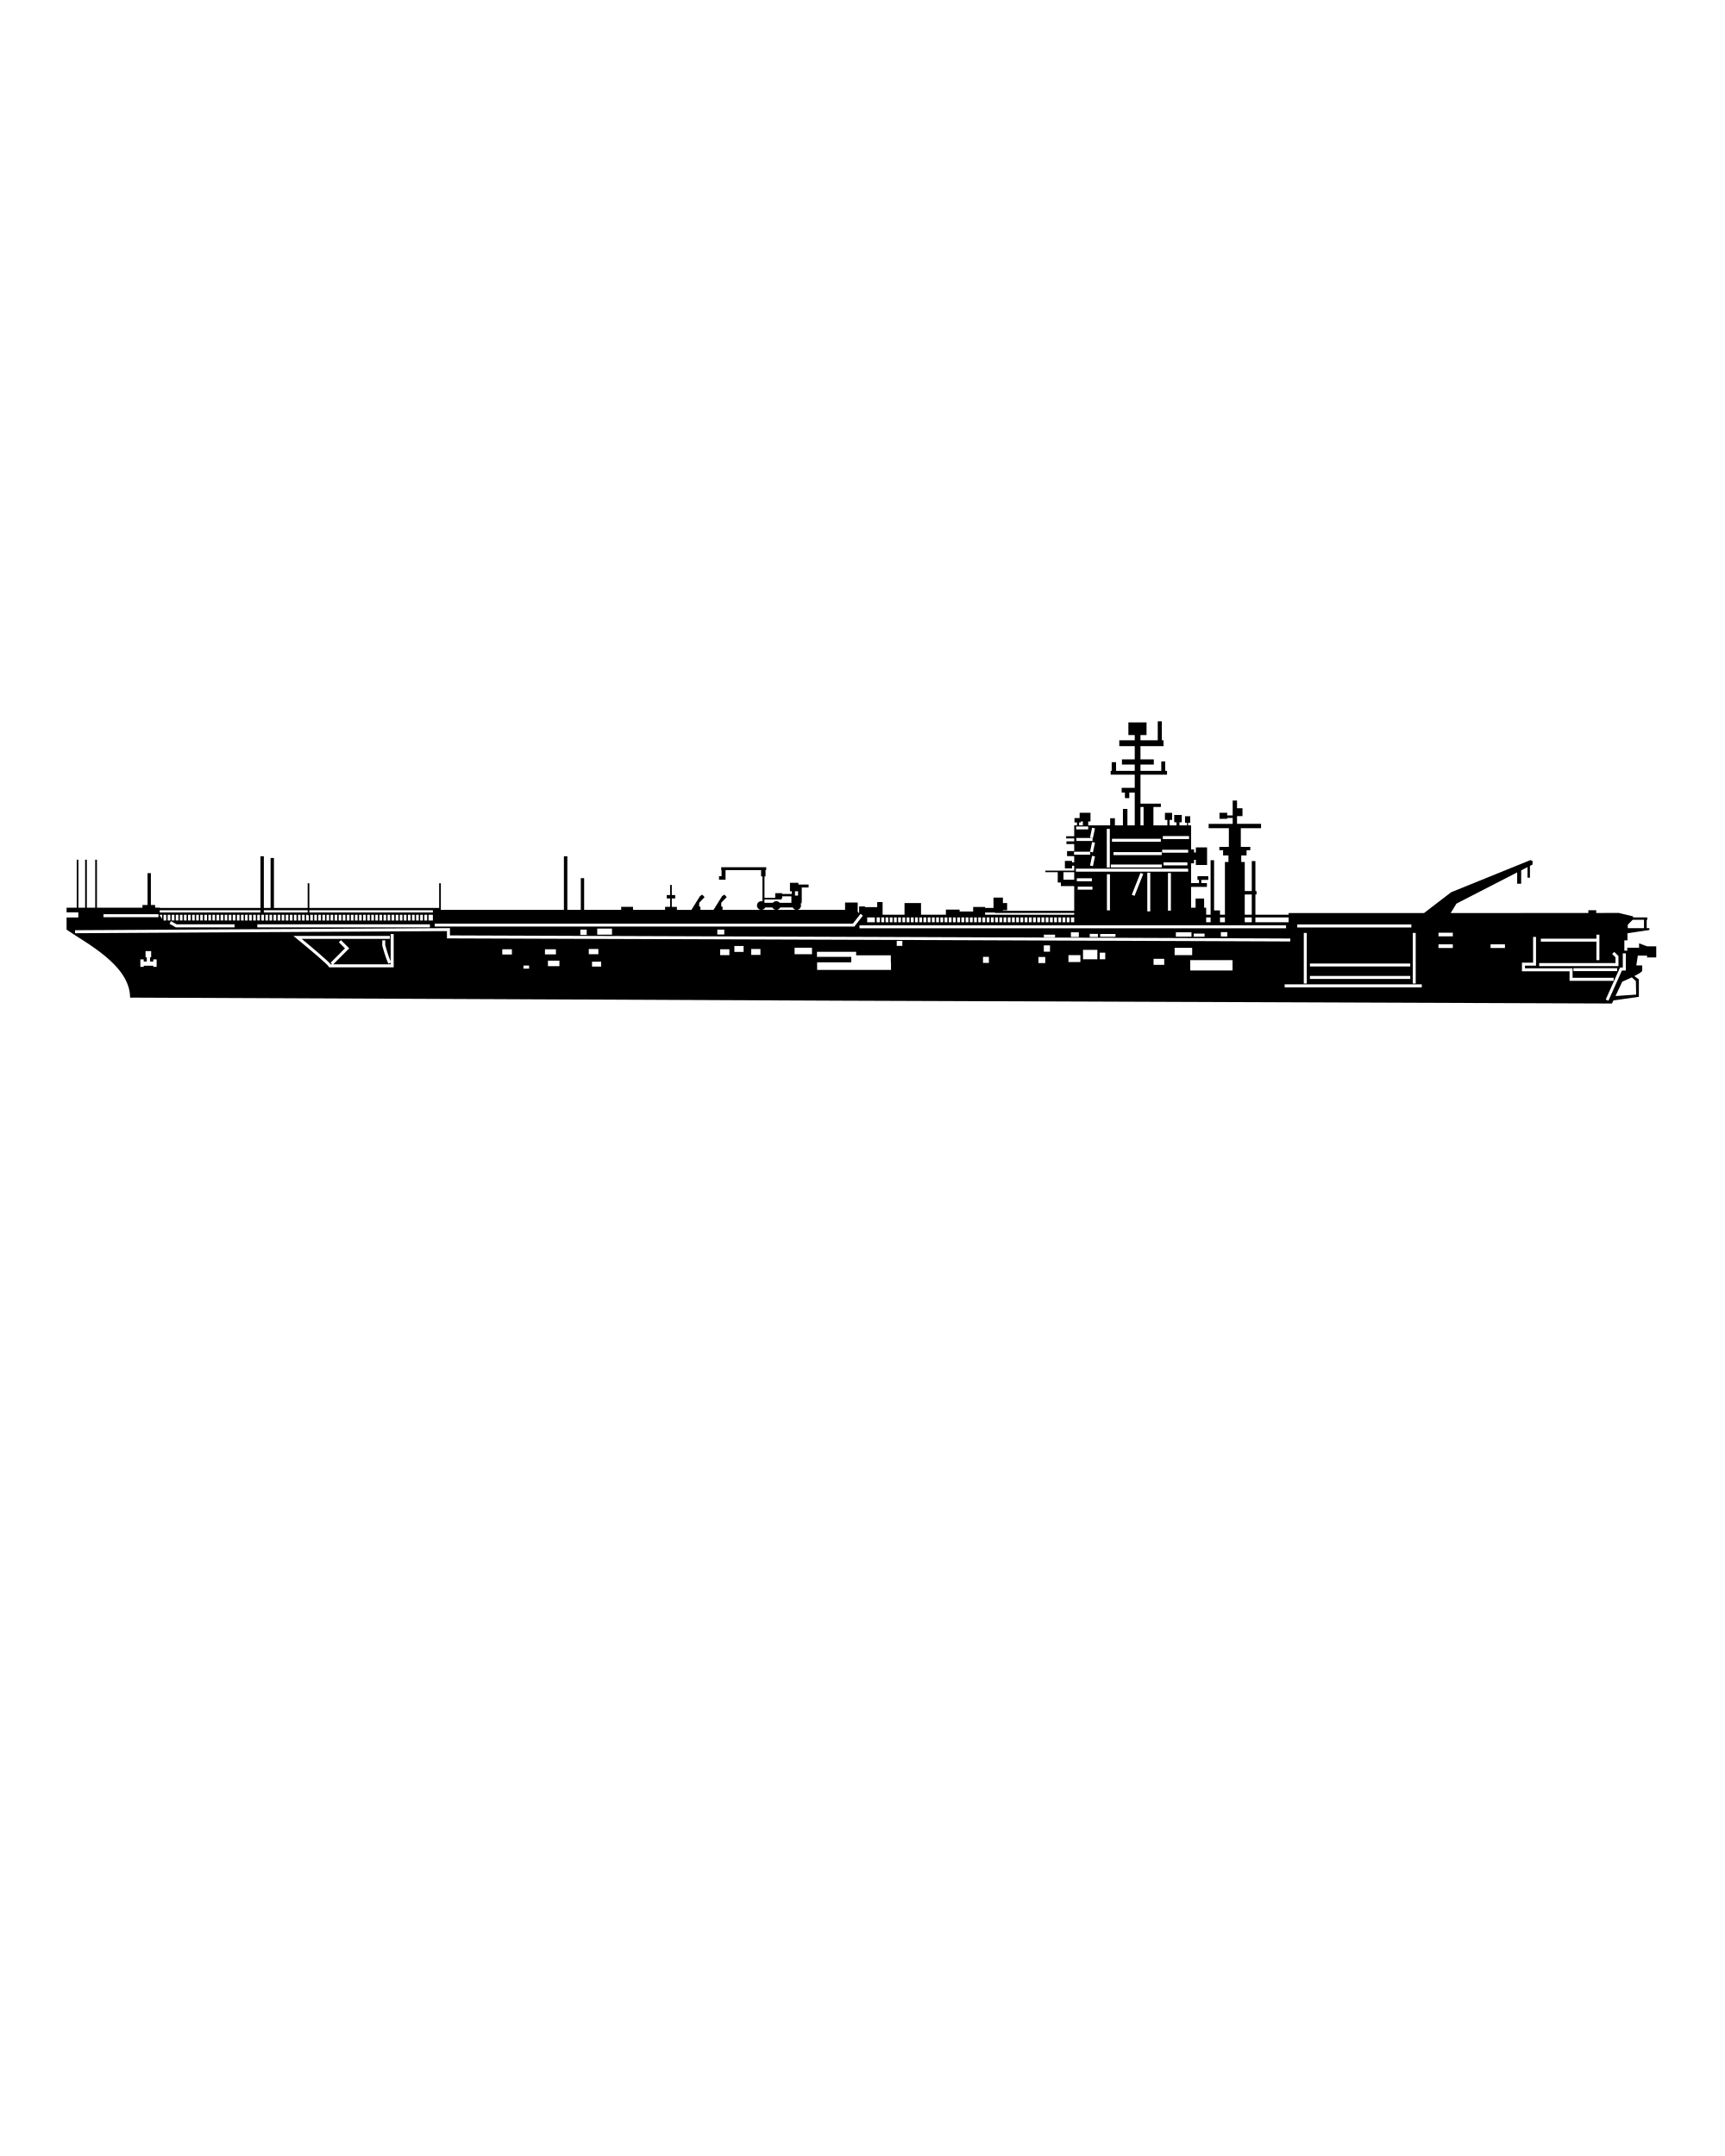
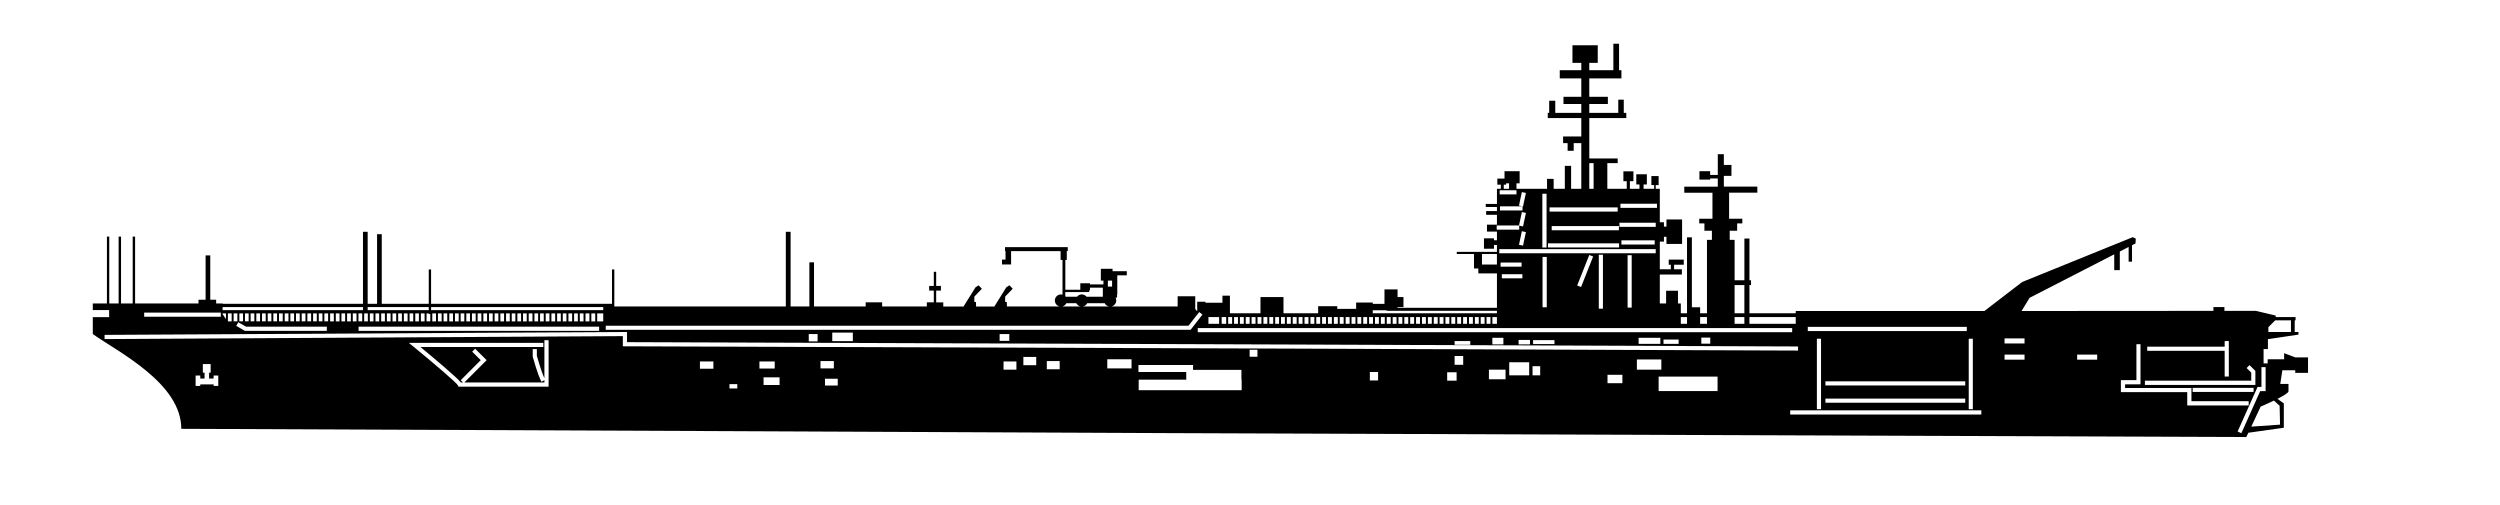
- <svg xmlns="http://www.w3.org/2000/svg" version="1.1" x="0px" y="0px" viewBox="0 0 100 125" enable-background="new 0 0 100 100" xml:space="preserve">
+ <svg xmlns="http://www.w3.org/2000/svg" version="1.1" x="0px" y="0px" viewBox="0 40 104 21" enable-background="new 0 0 100 100" xml:space="preserve">
  <path d="M95.488,54.868l-0.468-0.176v0.254h-0.685v0.171h-0.17v-0.596h0.18v-0.412l1.271-0.189v-0.108h-0.156v-0.486h0.036v-0.135  H94.67v-0.063l-0.828-0.197l-1.306,0.001v-0.158h-0.458v0.158l-7.982,0.006l0.335-0.548l3.521-1.81v0.658h0.232v-0.775l0.367-0.189  v0.612h0.141v-0.684l0.147-0.076l0.008-0.202l-0.124-0.058l-4.6,1.865l-1.572,1.207h-0.867h-6.981v0.095h-1.926V51.86h0.066v-0.201  h-0.066v-1.735h-0.21v1.735h-0.407v-1.681h-0.204v-0.38h0.309v-0.304h0.216V49.1h-0.55v-1.084h1.174v-0.252h-1.393v-0.448h0.316  V46.86h-0.316v-0.446h-0.252v0.863h-0.318v-0.155h-0.446v0.35h0.446v-0.049h0.318v0.342h-1.394v0.252h1.172V49.1h-0.55v0.194h0.216  v0.304h0.311v0.38H71.01v3.055h-0.285v-0.251h-0.343v-2.909H70.18v3.16h-0.258v-0.408h-0.118v-0.531H69.31v0.531h-0.262V51.42h0.918  v-0.219h-0.324v-0.189h0.402v-0.213h-0.625v0.213h0.088v0.189h-0.459v-1.149h0.172v-0.202h0.105v0.299h0.65v-1.018h-0.65v0.295  H69.22v-0.179h-0.172v-1.394h-0.17V47.7h0.121v-0.377h-0.302V47.7h0.115v0.153h-0.439v-0.18h0.136V47.25h-0.439v0.423h0.132v0.18  h-0.399v-0.316h0.147v-0.409h-0.417v0.409h0.14v0.316h-0.808v-1.067h0.431v-0.193h-1.181v-1.681h1.539v-0.218h-0.105v-0.547H67.32  v0.547h-1.206v-0.368h0.773v-0.299h-0.773v-0.766h1.337v-0.342h-0.098v-1.1h-0.237v1.1h-1.002v-0.303h0.352v-0.732h-1.052v0.732  h0.368v0.303h-0.896v0.342h0.896v0.766h-0.741v0.299h0.741v0.368h-1.083v-0.503h-0.253v0.503h-0.059v0.218h1.395v0.766h-0.757v0.276  h0.188v0.319h0.253v-0.319h0.316v1.899h-0.424V46.9h-0.261v0.954h-0.465V47.44h-0.275v0.414h-1.272v-0.227h0.132v-0.505h-0.629  v0.309h-0.299v0.252h0.145v0.171h-0.161v0.629h-0.466v0.127h0.466v0.171h-0.45v0.155h0.45v0.409h-0.415v0.291h0.415v0.36h-0.124  v-0.082h-0.416v0.432h0.416v-0.153h0.124v0.284h-1.671v0.089h0.716v0.602h0.181v0.204h0.774v1.433h-4.134v-0.031h0.245v-0.417  h-0.245v-0.318h-0.545v0.601h-0.487v-0.056h-0.692v0.264h-0.785v-0.111h-0.795v0.296h-1.442v-0.676h-0.957v0.676h-1.271v-0.733  h-0.312v0.295h-0.707v-0.043h-0.342v0.399l-0.082-0.094v-0.531h-0.732v0.423h-2.754c0.116-0.027,0.199-0.126,0.199-0.249  c0-0.042-0.01-0.084-0.029-0.12h0.063V52.26h0.01v-0.807h0.396v-0.171h-0.592v-0.099h-0.488v0.49h0.108v0.158h-0.559v-0.047h-0.403  v0.268h-0.623v-1.239h0.06v-0.368h0.041v-0.165h-2.61v0.165h0.021v0.354h-0.147v0.204h0.147h0.149h0.082v-0.557h2.06v0.368H44.2  v1.442c-0.021-0.003-0.044-0.008-0.064-0.008c-0.143,0-0.254,0.115-0.254,0.253c0,0.123,0.085,0.222,0.201,0.249h-2.195  l-0.004-0.179l-0.073-0.023l0.005-0.213l0.313-0.323l-0.133-0.143l-0.131,0.08l-0.5,0.802h-0.76l-0.004-0.179l-0.072-0.023  l0.006-0.213l0.311-0.323l-0.135-0.143l-0.128,0.08l-0.501,0.802H39.24v-0.171h-0.295V52.09h0.197v-0.196h-0.197v-0.586h-0.099  v0.586h-0.193v0.196h0.193v0.488h-0.29v0.171h-1.703h-0.156v-0.171h-0.685v0.171h-2.149v-1.835H33.67v1.835h-0.781v-3.105h-0.199  v3.105h-7.134v-1.54h-0.097v1.43h-7.526v-1.43h-0.097v1.43h-1.955v-2.896h-0.195v2.896h-0.391v-2.995H15.1v2.995H9.26v-0.015H8.992  V52.47H8.747v-1.846H8.553v1.846H8.258v0.155H5.62v-2.783h-0.1v2.783H5.035v-2.783h-0.1v2.783H4.545v-2.783H4.448v2.783H3.86v0.273  h0.68v0.294H3.86v0.705c1.093,0.766,3.682,2.052,3.682,3.942c1.384,0,41.211,0.179,41.211,0.179l44.693,0.163l0.086-0.179  l1.475-0.208v-1.013l-0.265-0.189c0.244-0.124,0.459-0.25,0.459-0.314c0-0.144,0-0.305,0-0.305h-0.342l0.087-0.569h0.536v0.106  h0.532v-0.643H95.488z M94.364,53.611l0.285-0.285h0.655v0.486h-0.94V53.611z M81.899,54.091h0.171v2.933h-0.171V54.091z   M75.204,53.598h6.615v0.175h-6.615V53.598z M75.938,56.035v-0.171h5.816v0.171H75.938z M81.754,56.583v0.172h-5.816v-0.172H81.754z   M75.755,54.091v2.933h-0.173v-2.933H75.755z M72.776,53.19h1.926v0.28h-1.926V53.19z M72.159,51.86h0.407v1.173h-0.407V51.86z   M72.159,53.19h0.407v0.28h-0.407V53.19z M70.725,53.19h0.285v0.28h-0.285V53.19z M69.922,53.19h0.258v0.28h-0.258V53.19z   M67.41,48.474h1.521v0.174H67.41V48.474z M67.369,49.266h1.509v0.171h-1.509V49.266z M68.835,49.998v0.174h-1.384v-0.174H68.835z   M66.114,46.787h0.18v1.067h-0.18V46.787z M64.462,48.629h2.833v0.174h-2.833V48.629z M67.346,49.403v0.175h-2.795v-0.175H67.346z   M64.396,50.122h2.958v0.172h-2.958V50.122z M68.878,50.364v0.173H62.37v-0.173H68.878z M67.878,50.616v2.18h-0.17v-2.18H67.878z   M66.682,50.598v2.242H66.51v-2.242H66.682z M66.275,50.67l-0.503,1.27l-0.162-0.064l0.504-1.269L66.275,50.67z M64.345,50.688  v2.093H64.17v-2.093H64.345z M62.476,51.408h0.855v0.171h-0.855V51.408z M62.424,51.094v-0.174h0.874v0.174H62.424z M63.19,50.182  l0.119-0.564l0.169,0.037l-0.121,0.564L63.19,50.182z M64.162,48.058h0.175v2.239h-0.175V48.058z M63.19,48.553l0.119-0.563  l0.169,0.037l-0.121,0.563l-0.02-0.007v0.172H62.4v-0.172h0.924L63.19,48.553z M62.557,47.682h0.097v-0.056h0.122v0.227h-0.219  V47.682z M62.386,47.915h0.699v0.173h-0.699V47.915z M62.263,49.554V49.38h0.928l0.119-0.559l0.169,0.037l-0.121,0.562l-0.159-0.036  v0.17H62.263z M61.65,51.004v-0.438h0.622v0.438H61.65z M57.106,52.907h0.579v0.022h4.587v0.103h-5.166V52.907z M62.272,53.19v0.28  h-0.188v-0.28H62.272z M62.004,53.19v0.28H61.84v-0.28H62.004z M61.759,53.19v0.28h-0.162v-0.28H61.759z M61.516,53.19v0.28h-0.161  v-0.28H61.516z M61.272,53.19v0.28h-0.163v-0.28H61.272z M61.028,53.19v0.28h-0.163v-0.28H61.028z M60.783,53.19v0.28H60.62v-0.28  H60.783z M60.538,53.19v0.28h-0.163v-0.28H60.538z M60.294,53.19v0.28H60.13v-0.28H60.294z M60.049,53.19v0.28h-0.162v-0.28H60.049z   M59.807,53.19v0.28h-0.162v-0.28H59.807z M59.563,53.19v0.28h-0.163v-0.28H59.563z M59.317,53.19v0.28h-0.163v-0.28H59.317z   M59.072,53.19v0.28h-0.164v-0.28H59.072z M58.828,53.19v0.28h-0.164v-0.28H58.828z M58.583,53.19v0.28H58.42v-0.28H58.583z   M58.338,53.19v0.28h-0.161v-0.28H58.338z M58.096,53.19v0.28h-0.161v-0.28H58.096z M57.853,53.19v0.28h-0.164v-0.28H57.853z   M57.607,53.19v0.28h-0.163v-0.28H57.607z M57.361,53.19v0.28h-0.162v-0.28H57.361z M56.953,53.19h0.164v0.28h-0.164V53.19z   M56.71,53.19h0.163v0.28H56.71V53.19z M56.467,53.19h0.162v0.28h-0.162V53.19z M56.224,53.19h0.163v0.28h-0.163V53.19z   M55.979,53.19h0.164v0.28h-0.164V53.19z M55.733,53.19h0.163v0.28h-0.163V53.19z M55.489,53.19h0.163v0.28h-0.163V53.19z   M55.243,53.19h0.163v0.28h-0.163V53.19z M55,53.19h0.162v0.28H55V53.19z M54.757,53.19h0.162v0.28h-0.162V53.19z M54.514,53.19  h0.163v0.28h-0.163V53.19z M54.268,53.19h0.164v0.28h-0.164V53.19z M54.023,53.19h0.162v0.28h-0.162V53.19z M53.777,53.19h0.164  v0.28h-0.164V53.19z M53.533,53.19h0.163v0.28h-0.163V53.19z M53.29,53.19h0.162v0.28H53.29V53.19z M53.047,53.19h0.162v0.28h-0.162  V53.19z M52.803,53.19h0.163v0.28h-0.163V53.19z M52.559,53.19h0.163v0.28h-0.163V53.19z M52.313,53.19h0.163v0.28h-0.163V53.19z   M52.066,53.19h0.164v0.28h-0.164V53.19z M51.823,53.19h0.162v0.28h-0.162V53.19z M51.58,53.19h0.162v0.28H51.58V53.19z   M51.337,53.19h0.162v0.28h-0.162V53.19z M51.092,53.19h0.164v0.28h-0.164V53.19z M50.821,53.19h0.188v0.28h-0.188V53.19z   M50.271,53.19h0.445v0.28h-0.445V53.19z M74.554,53.648v0.171H49.826v-0.171H74.554z M71.147,54.044v0.253h-0.372v-0.253H71.147z   M69.831,54.125v0.18h-0.63v-0.18H69.831z M69.071,54.052v0.253h-0.905v-0.253H69.071z M64.666,54.149v0.165h-0.89v-0.165H64.666z   M63.648,54.142v0.186h-0.475v-0.186H63.648z M62.541,54.052v0.275h-0.459v-0.275H62.541z M61.164,54.189v0.154h-0.652v-0.154  H61.164z M46.087,51.673h0.176v0.25h-0.176V51.673z M45.955,52.614c0.035,0.067,0.097,0.117,0.172,0.135h-1.072  c0.078-0.018,0.139-0.068,0.172-0.135H45.955z M44.316,52.149h0.993v-0.065h0.033v-0.118h0.536v0.378H45.2  c-0.046-0.058-0.117-0.097-0.199-0.097c-0.08,0-0.151,0.04-0.198,0.097h-0.469c-0.008-0.007-0.013-0.016-0.018-0.021V52.149z   M44.362,52.614h0.415c0.033,0.067,0.097,0.117,0.17,0.135h-0.758C44.264,52.731,44.326,52.682,44.362,52.614z M25.199,53.55h24.243  l0.446-0.569l0.135,0.106l-0.495,0.634H25.199V53.55z M41.987,53.897v0.283h-0.403v-0.283H41.987z M35.478,53.837v0.353h-0.856  v-0.353H35.478z M34.012,53.897v0.305h-0.368v-0.305H34.012z M17.933,52.774h7.161v0.128h-7.161V52.774z M25.094,53.037v0.332  h-0.251v-0.332H25.094z M24.762,53.037v0.332H24.6v-0.332H24.762z M24.519,53.037v0.332h-0.162v-0.332H24.519z M24.275,53.037v0.332  H24.12v-0.332H24.275z M24.038,53.037v0.332h-0.155v-0.332H24.038z M23.801,53.037v0.332h-0.154v-0.332H23.801z M23.564,53.037  v0.332h-0.152v-0.332H23.564z M23.33,53.037v0.332h-0.154v-0.332H23.33z M23.095,53.037v0.332h-0.156v-0.332H23.095z M22.856,53.037  v0.332h-0.155v-0.332H22.856z M22.62,53.037v0.332h-0.153v-0.332H22.62z M22.386,53.037v0.332h-0.153v-0.332H22.386z M22.15,53.037  v0.332h-0.156v-0.332H22.15z M21.912,53.037v0.332h-0.154v-0.332H21.912z M21.676,53.037v0.332h-0.153v-0.332H21.676z M21.44,53.037  v0.332h-0.152v-0.332H21.44z M21.206,53.037v0.332h-0.154v-0.332H21.206z M20.969,53.037v0.332h-0.154v-0.332H20.969z   M20.732,53.037v0.332h-0.156v-0.332H20.732z M20.496,53.037v0.332h-0.154v-0.332H20.496z M20.262,53.037v0.332h-0.154v-0.332  H20.262z M20.025,53.037v0.332h-0.156v-0.332H20.025z M19.789,53.037v0.332h-0.156v-0.332H19.789z M19.551,53.037v0.332h-0.152  v-0.332H19.551z M19.316,53.037v0.332h-0.154v-0.332H19.316z M19.082,53.037v0.332h-0.156v-0.332H19.082z M18.844,53.037v0.332  h-0.154v-0.332H18.844z M18.606,53.037v0.332h-0.154v-0.332H18.606z M18.373,53.037v0.332h-0.154v-0.332H18.373z M18.138,53.037  v0.332h-0.155v-0.332H18.138z M17.9,53.065v0.303h-0.155v-0.332h0.091v0.028H17.9z M15.295,52.774h0.391h0.195h1.955v0.128h-2.541  V52.774z M17.663,53.037v0.332h-0.155v-0.332H17.663z M17.426,53.037v0.332h-0.151v-0.332H17.426z M17.191,53.037v0.332h-0.153  v-0.332H17.191z M16.956,53.037v0.332h-0.155v-0.332H16.956z M16.719,53.037v0.332h-0.155v-0.332H16.719z M16.482,53.037v0.332  h-0.154v-0.332H16.482z M16.248,53.037v0.332h-0.154v-0.332H16.248z M16.012,53.037v0.332h-0.155v-0.332H16.012z M15.774,53.037  v0.332h-0.155v-0.332H15.774z M15.538,53.037v0.332h-0.153v-0.332H15.538z M15.15,53.037h0.152v0.332H15.15V53.037z M24.924,53.59  v0.175H14.916V53.59H24.924z M14.912,53.368v-0.332h0.156v0.332H14.912z M9.26,52.774h5.84v0.128H9.26V52.774z M14.831,53.037v0.332  h-0.155v-0.332H14.831z M14.595,53.037v0.332h-0.156v-0.332H14.595z M14.358,53.037v0.332h-0.154v-0.332H14.358z M14.124,53.037  v0.332h-0.155v-0.332H14.124z M13.887,53.037v0.332h-0.154v-0.332H13.887z M9.912,53.406l0.324,0.184h3.36v0.175h-3.405  l-0.363-0.208L9.912,53.406z M9.719,53.368v-0.332h0.156v0.332H9.719z M9.957,53.368v-0.332h0.153v0.332H9.957z M10.191,53.368  v-0.332h0.153v0.332H10.191z M10.426,53.368v-0.332h0.155v0.332H10.426z M10.663,53.368v-0.332h0.155v0.332H10.663z M10.9,53.368  v-0.332h0.154v0.332H10.9z M11.137,53.368v-0.332h0.152v0.332H11.137z M11.371,53.368v-0.332h0.154v0.332H11.371z M11.607,53.368  v-0.332h0.154v0.332H11.607z M11.844,53.368v-0.332H12v0.332H11.844z M12.08,53.368v-0.332h0.154v0.332H12.08z M12.314,53.368  v-0.332h0.154v0.332H12.314z M12.551,53.368v-0.332h0.156v0.332H12.551z M12.787,53.368v-0.332h0.156v0.332H12.787z M13.025,53.368  v-0.332h0.153v0.332H13.025z M13.261,53.368v-0.332h0.152v0.332H13.261z M13.494,53.368v-0.332h0.156v0.332H13.494z M9.637,53.037  v0.332H9.481v-0.332H9.637z M9.26,53.037H9.4v0.238l-0.141-0.21V53.037z M5.998,53.003h3.188v0.174H5.998V53.003z M9.081,56.055  H8.887V55.99H8.331v0.065H8.137v-0.432h0.194v0.124H8.51v-0.244H8.438v-0.359h0.325v0.359H8.698v0.244h0.188v-0.124h0.194V56.055z   M22.821,56.085h-3.747l-0.023-0.052c-0.063-0.116-1.003-0.919-1.857-1.619l-0.187-0.152h5.595v0.173H17.49  c0.508,0.419,1.478,1.228,1.684,1.476h0.088l-0.095-0.095l0.831-0.833l-0.355-0.353l0.123-0.123l0.479,0.476l-0.928,0.928h3.33  v-0.098l-0.122,0.068c-0.163-0.298-0.354-1.016-0.364-1.044v-0.025v-0.292h0.172v0.28c0.025,0.086,0.18,0.648,0.314,0.936v-1.584  h0.175V56.085z M29.677,55.339h-0.56v-0.303h0.56V55.339z M30.672,56.16h-0.326v-0.18h0.326V56.16z M32.43,56.016h-0.666v-0.319  h0.666V56.016z M31.592,55.332v-0.295h0.636v0.295H31.592z M34.85,56.039h-0.53v-0.283h0.53V56.039z M34.132,55.324v-0.303h0.556  v0.303H34.132z M42.283,55.377h-0.536v-0.341h0.536V55.377z M43.107,55.191h-0.535v-0.343h0.535V55.191z M44.083,55.362h-0.536  v-0.342h0.536V55.362z M47.072,55.324h-1.009v-0.378h1.009V55.324z M51.652,56.233h-4.283v-0.439h1.979v-0.318h-1.988v-0.292h2.271  v0.202h2.012v0.408h0.01V56.233z M52.31,54.841h-0.325v-0.292h0.325V54.841z M25.91,54.406v-0.423L4.35,54.106v-0.175l21.734-0.12  v0.422l27.489,0.098l21.226,0.082l-0.001,0.171l-21.226-0.082L25.91,54.406z M57.328,55.827h-0.342v-0.352h0.342V55.827z   M60.595,55.836h-0.393v-0.351h0.393V55.836z M60.869,55.176h-0.357V54.81h0.357V55.176z M62.631,55.778h-0.692v-0.4h0.692V55.778z   M63.614,55.615h-0.83v-0.544h0.83V55.615z M64.072,55.615h-0.318v-0.382h0.318V55.615z M67.491,55.941h-0.619v-0.35h0.619V55.941z   M68.094,54.954h1.018v0.424h-1.018V54.954z M71.451,56.268h-2.452v-0.602h2.452V56.268z M82.423,57.245h-7.951V57.07h7.951V57.245z   M89.324,54.422h3.222v-0.233h0.173v1.476h-0.173v-1.072h-3.222V54.422z M89.229,55.837h4.423v-0.336L93.46,55.31l0.12-0.122  l0.244,0.242v0.582h-4.596V55.837z M93.749,56.134v0.17h-2.535v-0.17H93.749z M84.221,54.963H83.39v-0.212h0.831V54.963z   M84.221,54.288H83.39v-0.212h0.831V54.288z M87.243,54.963H86.41v-0.212h0.833V54.963z M88.229,56.313v-0.499h0.646V54.32h0.17  v1.668h-0.641v0.153h2.76v0.55h2.381v0.175h-2.556v-0.553H88.229z M93.241,58.021l-0.156-0.07l0.829-1.854h0.162v-0.824h0.174v0.998  h-0.226L93.241,58.021z M94.832,56.879l0.018,0.786l-1.197,0.083l0.389-0.832c0,0,0.272-0.116,0.555-0.251L94.832,56.879z" />
</svg>
